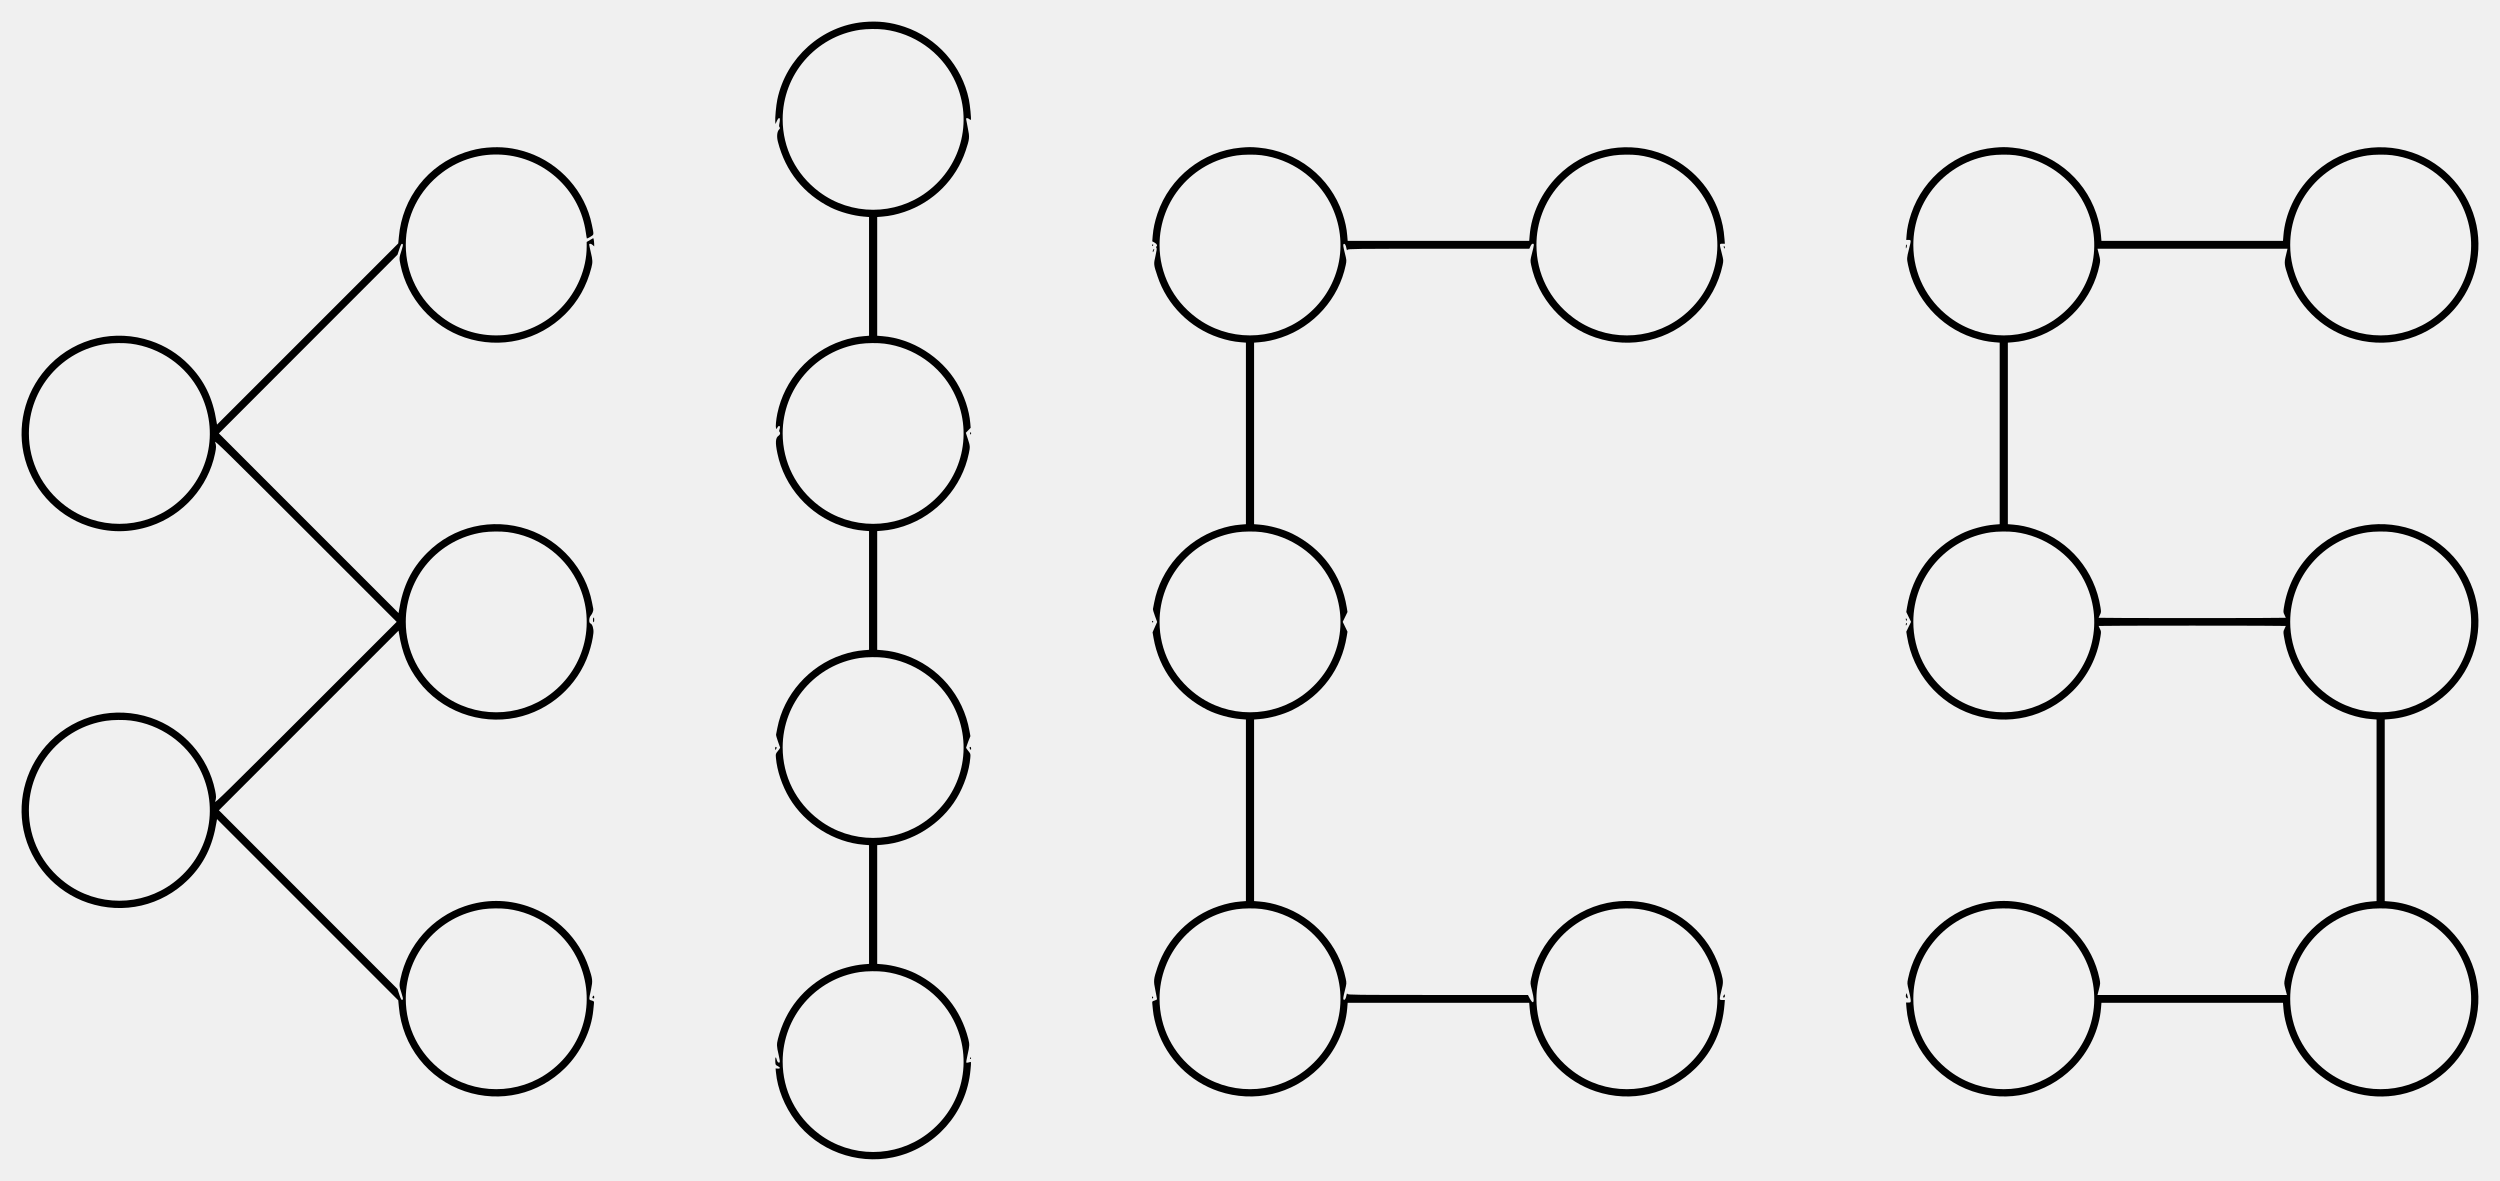
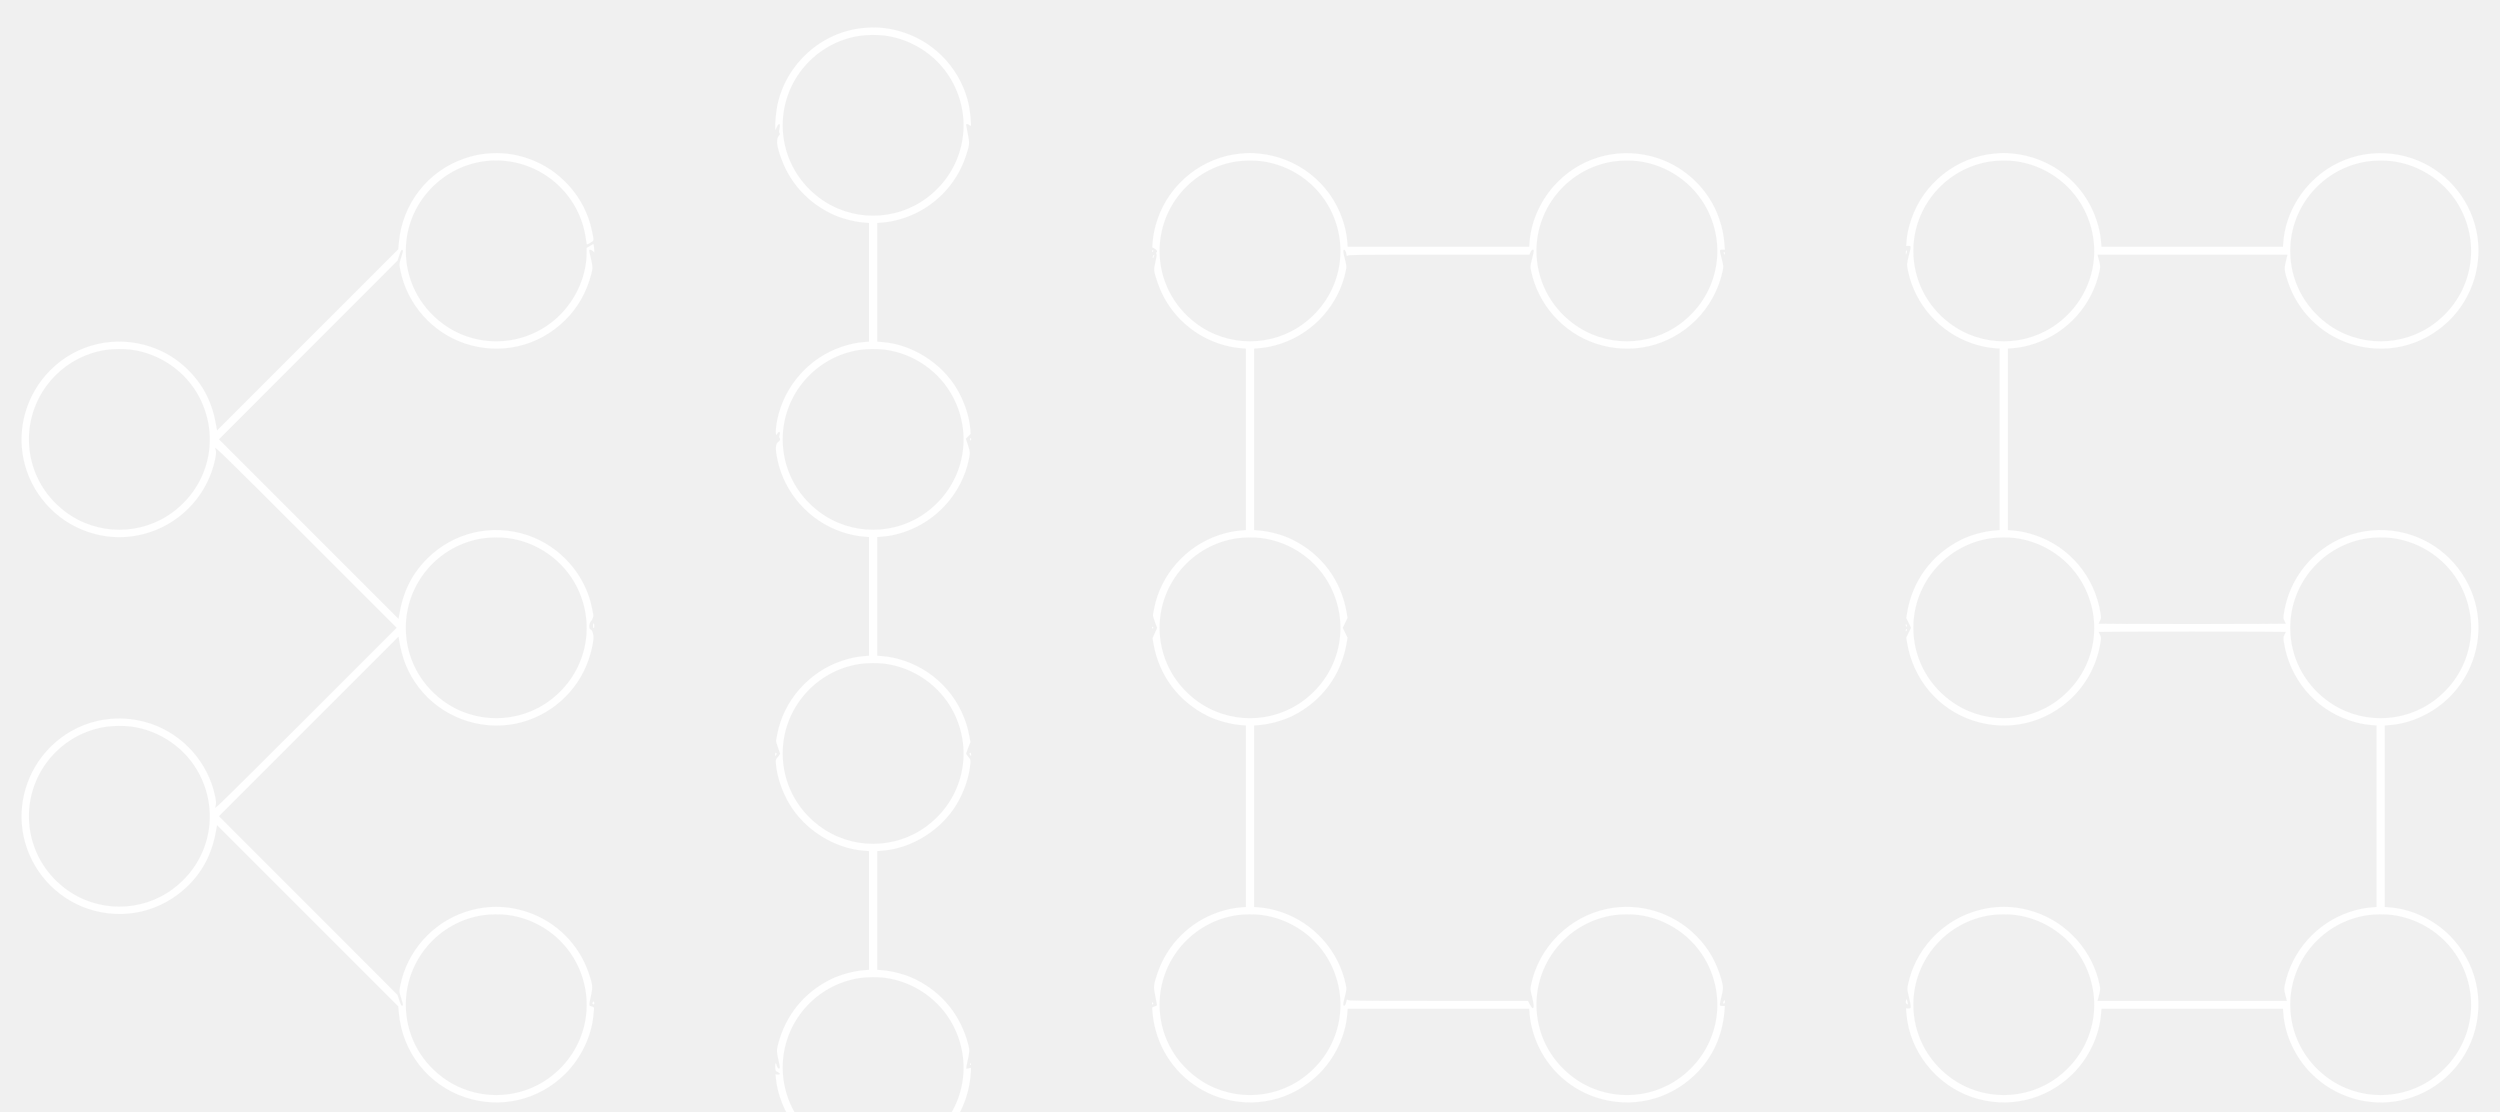
- <svg xmlns="http://www.w3.org/2000/svg" version="1.0" width="3980pt" height="1880pt" viewBox="0 0 3980 1880" preserveAspectRatio="xMidYMid meet">
-   <g transform="translate(0,1880) scale(0.1,-0.1)" fill="#000000" stroke="none">
+ <svg xmlns="http://www.w3.org/2000/svg" version="1.0" width="1980pt" height="880pt" viewBox="0 0 3980 1750" preserveAspectRatio="xMidYMid meet">
+   <g transform="translate(0,1880) scale(0.1,-0.1)" fill="#FFFFFF" stroke="white" fill-opacity="20" stroke-opacity="5">
    <path d="M13750 18449 c-670 -61 -1237 -570 -1375 -1234 -19 -92 -38 -295 -33 -352 l4 -38 21 48 c36 76 61 59 43 -29 -9 -43 -9 -58 1 -70 10 -12 8 -19 -10 -38 -31 -33 -38 -113 -16 -196 121 -470 411 -829 840 -1043 147 -73 362 -132 525 -145 l85 -7 0 -945 0 -945 -85 -7 c-113 -9 -222 -32 -350 -75 -519 -175 -913 -620 -1025 -1158 -20 -99 -30 -207 -21 -232 7 -16 9 -15 22 10 26 48 54 25 34 -28 -7 -19 -8 -31 0 -39 17 -17 11 -45 -14 -62 -51 -33 -56 -108 -20 -281 110 -535 506 -981 1024 -1156 128 -43 237 -66 350 -75 l85 -7 0 -945 0 -945 -85 -7 c-113 -9 -222 -32 -350 -75 -521 -176 -923 -632 -1025 -1164 -9 -46 -18 -93 -20 -103 -2 -10 12 -60 30 -110 19 -50 35 -95 35 -99 0 -5 -16 -29 -36 -53 -36 -44 -37 -46 -31 -112 17 -201 98 -441 215 -637 246 -413 713 -706 1182 -743 l85 -7 0 -945 0 -945 -85 -7 c-163 -13 -378 -72 -525 -145 -429 -214 -720 -575 -840 -1042 -22 -87 -21 -118 10 -249 19 -81 24 -117 16 -125 -15 -15 -38 7 -46 44 -12 56 -26 42 -23 -23 3 -61 4 -63 38 -79 46 -22 47 -45 1 -41 l-34 2 6 -62 c24 -261 138 -544 311 -773 356 -470 970 -700 1551 -580 671 139 1173 705 1235 1390 13 146 16 135 -25 122 -19 -6 -38 -7 -42 -4 -3 4 6 62 22 130 31 137 32 161 10 249 -120 466 -411 828 -840 1041 -147 73 -362 132 -525 145 l-85 7 0 945 0 945 85 7 c469 37 936 330 1182 743 117 196 198 436 215 637 6 66 5 68 -31 112 -20 24 -36 48 -36 53 0 4 16 48 34 96 l35 88 -15 82 c-98 564 -496 1028 -1034 1210 -128 43 -237 66 -350 75 l-85 7 0 945 0 945 85 7 c113 9 222 32 350 75 518 175 914 621 1024 1155 22 105 21 117 -16 230 l-32 98 38 39 39 40 -6 73 c-16 203 -96 444 -215 643 -246 413 -713 706 -1182 743 l-85 7 0 945 0 945 85 7 c113 9 222 32 350 75 457 154 819 516 973 973 63 189 66 212 34 364 -15 72 -27 137 -27 144 0 17 30 15 52 -5 10 -9 21 -14 24 -10 9 8 -13 233 -31 322 -112 538 -506 983 -1025 1158 -220 74 -420 97 -650 76z m331 -120 c468 -60 884 -351 1097 -766 325 -633 151 -1389 -419 -1817 -506 -381 -1212 -381 -1718 0 -369 277 -581 698 -581 1154 0 713 524 1320 1230 1425 108 16 283 18 391 4z m0 -5000 c468 -60 884 -351 1097 -766 325 -633 151 -1389 -419 -1817 -506 -381 -1212 -381 -1718 0 -369 277 -581 698 -581 1154 0 713 524 1320 1230 1425 108 16 283 18 391 4z m0 -5000 c468 -60 884 -351 1097 -766 325 -633 151 -1389 -419 -1817 -506 -381 -1212 -381 -1718 0 -369 277 -581 698 -581 1154 0 713 524 1320 1230 1425 108 16 283 18 391 4z m0 -5000 c468 -60 884 -351 1097 -766 325 -633 151 -1389 -419 -1817 -506 -381 -1212 -381 -1718 0 -369 277 -581 698 -581 1154 0 713 524 1320 1230 1425 108 16 283 18 391 4z" />
    <path d="M7750 16449 c-116 -10 -225 -34 -350 -76 -585 -197 -996 -722 -1050 -1343 l-10 -105 -1442 -1442 -1443 -1443 -8 47 c-60 379 -198 662 -445 910 -170 172 -373 299 -602 376 -567 191 -1184 46 -1602 -376 -369 -373 -528 -903 -423 -1412 112 -538 506 -983 1025 -1158 332 -112 668 -112 1000 0 518 175 914 621 1024 1155 20 96 20 124 1 179 -14 39 166 -138 1437 -1408 l1453 -1453 -1453 -1453 c-1271 -1270 -1451 -1447 -1437 -1408 19 55 19 83 -1 179 -110 534 -506 980 -1024 1155 -567 191 -1184 46 -1602 -376 -369 -373 -528 -903 -423 -1412 112 -538 506 -983 1025 -1158 565 -190 1173 -49 1597 371 247 244 389 534 450 915 l8 47 1443 -1443 1442 -1442 10 -105 c54 -621 465 -1146 1050 -1343 565 -190 1173 -49 1597 371 247 244 417 594 448 918 3 32 8 78 10 101 4 42 4 42 -36 55 -47 14 -47 3 -8 185 27 129 24 159 -38 343 -154 457 -516 819 -973 973 -332 112 -668 112 -1000 0 -518 -175 -914 -621 -1024 -1155 -22 -105 -21 -119 15 -226 21 -64 28 -97 21 -104 -18 -18 -30 0 -57 85 l-27 82 -1422 1423 -1421 1422 1430 1430 1430 1430 8 -47 c49 -309 141 -533 311 -758 356 -470 970 -700 1551 -580 538 112 983 506 1158 1025 38 113 64 225 74 321 7 68 -16 144 -47 154 -28 9 -25 92 5 125 26 29 45 81 40 107 -2 10 -11 56 -20 102 -102 532 -504 988 -1025 1164 -567 191 -1184 46 -1602 -376 -247 -248 -385 -531 -445 -910 l-8 -47 -1430 1430 -1430 1430 1421 1422 1422 1423 27 82 c27 85 39 103 57 85 7 -7 0 -40 -21 -104 -36 -107 -37 -121 -15 -226 110 -534 506 -980 1024 -1155 565 -190 1173 -49 1597 371 204 201 343 448 418 741 22 86 21 118 -9 243 -14 59 -26 115 -26 123 0 22 30 18 57 -7 l23 -21 -1 44 c-1 24 -4 54 -7 66 l-7 22 -52 -30 -53 -31 0 -72 c0 -352 -152 -715 -409 -980 -503 -518 -1315 -582 -1890 -150 -369 277 -581 698 -581 1154 0 456 212 877 581 1154 563 424 1353 372 1863 -123 229 -222 377 -512 422 -830 7 -51 15 -95 17 -98 3 -2 28 10 57 28 58 36 57 23 23 189 -106 528 -506 979 -1023 1153 -220 74 -420 97 -650 76z m-5669 -3120 c468 -60 884 -351 1097 -766 325 -633 151 -1389 -419 -1817 -506 -381 -1212 -381 -1718 0 -369 277 -581 698 -581 1154 0 713 524 1320 1230 1425 108 16 283 18 391 4z m6000 -3000 c468 -60 884 -351 1097 -766 325 -633 151 -1389 -419 -1817 -506 -381 -1212 -381 -1718 0 -369 277 -581 698 -581 1154 0 713 524 1320 1230 1425 108 16 283 18 391 4z m-6000 -3000 c468 -60 884 -351 1097 -766 325 -633 151 -1389 -419 -1817 -506 -381 -1212 -381 -1718 0 -369 277 -581 698 -581 1154 0 713 524 1320 1230 1425 108 16 283 18 391 4z m6000 -3000 c468 -60 884 -351 1097 -766 325 -633 151 -1389 -419 -1817 -506 -381 -1212 -381 -1718 0 -369 277 -581 698 -581 1154 0 713 524 1320 1230 1425 108 16 283 18 391 4z" />
    <path d="M19750 16449 c-602 -55 -1129 -473 -1323 -1049 -43 -128 -66 -236 -76 -353 l-7 -89 38 -21 c37 -21 49 -49 28 -62 -8 -5 -7 -11 0 -20 9 -11 5 -42 -15 -130 -31 -131 -30 -137 33 -325 151 -455 515 -819 972 -973 128 -43 237 -66 350 -75 l85 -7 0 -1445 0 -1445 -85 -7 c-113 -9 -222 -32 -350 -75 -521 -176 -923 -632 -1025 -1164 -9 -46 -18 -92 -20 -103 -2 -10 12 -61 32 -113 l35 -95 -37 -82 -36 -82 15 -89 c88 -505 398 -917 861 -1148 147 -73 362 -132 525 -145 l85 -7 0 -1445 0 -1445 -85 -7 c-113 -9 -222 -32 -350 -75 -457 -154 -819 -516 -973 -973 -63 -189 -66 -212 -34 -364 15 -72 27 -136 27 -142 0 -6 -18 -16 -40 -23 -39 -12 -39 -12 -35 -54 2 -23 7 -69 10 -101 9 -93 34 -201 72 -316 154 -457 516 -819 973 -973 565 -190 1173 -49 1597 371 256 253 424 608 451 952 l7 85 1445 0 1445 0 7 -85 c9 -113 32 -222 75 -350 154 -457 516 -819 973 -973 565 -190 1173 -49 1597 371 271 268 426 611 457 1010 l6 72 -40 0 c-37 0 -40 2 -40 28 0 15 11 70 25 122 31 119 31 154 2 260 -80 286 -205 506 -405 707 -367 371 -906 534 -1417 428 -601 -125 -1085 -607 -1209 -1205 -15 -74 -15 -76 14 -190 31 -125 35 -185 10 -185 -8 0 -28 26 -45 57 l-30 58 -1432 0 c-1327 0 -1433 1 -1441 17 -8 13 -11 8 -17 -24 -8 -53 -29 -83 -46 -66 -9 9 -5 39 19 135 31 123 31 124 16 198 -110 532 -507 979 -1024 1153 -128 43 -237 66 -350 75 l-85 7 0 1445 0 1445 85 7 c163 13 378 72 525 145 471 234 781 655 865 1172 l12 74 -38 79 -38 78 38 78 38 79 -12 74 c-84 517 -394 938 -865 1172 -147 73 -362 132 -525 145 l-85 7 0 1445 0 1445 85 7 c113 9 222 32 350 75 517 174 914 621 1024 1153 15 74 15 75 -16 198 -24 96 -28 126 -19 135 17 17 38 -13 46 -66 6 -32 9 -37 17 -24 8 16 115 17 1452 17 l1443 0 18 40 c12 26 25 40 37 40 24 0 23 -14 -12 -150 -29 -114 -29 -116 -14 -190 110 -532 507 -979 1024 -1153 565 -190 1173 -49 1597 371 213 210 367 493 427 782 15 74 15 76 -14 190 -39 152 -39 150 10 150 l40 0 -6 73 c-12 162 -35 271 -86 422 -152 444 -517 806 -968 958 -567 191 -1184 46 -1602 -376 -256 -258 -419 -605 -446 -947 l-7 -85 -1445 0 -1445 0 -7 85 c-9 113 -32 222 -75 350 -197 583 -721 994 -1338 1050 -114 11 -165 10 -285 -1z m331 -120 c468 -60 884 -351 1097 -766 325 -633 151 -1389 -419 -1817 -506 -381 -1212 -381 -1718 0 -369 277 -581 698 -581 1154 0 713 524 1320 1230 1425 108 16 283 18 391 4z m6000 0 c468 -60 884 -351 1097 -766 325 -633 151 -1389 -419 -1817 -506 -381 -1212 -381 -1718 0 -369 277 -581 698 -581 1154 0 713 524 1320 1230 1425 108 16 283 18 391 4z m-6000 -6000 c468 -60 884 -351 1097 -766 325 -633 151 -1389 -419 -1817 -506 -381 -1212 -381 -1718 0 -369 277 -581 698 -581 1154 0 713 524 1320 1230 1425 108 16 283 18 391 4z m0 -6000 c468 -60 884 -351 1097 -766 325 -633 151 -1389 -419 -1817 -506 -381 -1212 -381 -1718 0 -369 277 -581 698 -581 1154 0 713 524 1320 1230 1425 108 16 283 18 391 4z m6000 0 c468 -60 884 -351 1097 -766 325 -633 151 -1389 -419 -1817 -506 -381 -1212 -381 -1718 0 -369 277 -581 698 -581 1154 0 713 524 1320 1230 1425 108 16 283 18 391 4z" />
    <path d="M31750 16449 c-602 -55 -1129 -473 -1323 -1049 -43 -127 -67 -239 -74 -342 l-6 -78 37 0 c44 0 44 2 6 -150 -35 -138 -35 -146 -14 -248 110 -534 506 -980 1024 -1155 128 -43 237 -66 350 -75 l85 -7 0 -1445 0 -1445 -85 -7 c-163 -13 -378 -72 -525 -145 -471 -234 -781 -655 -865 -1172 l-12 -74 38 -79 38 -78 -38 -78 -38 -79 12 -74 c95 -584 491 -1057 1040 -1242 565 -190 1173 -49 1597 371 236 234 391 538 443 873 11 70 11 78 -9 117 -12 23 -21 44 -21 47 0 3 671 5 1490 5 820 0 1490 -2 1490 -5 0 -3 -9 -24 -21 -47 -20 -39 -20 -47 -9 -117 90 -581 490 -1059 1040 -1244 128 -43 237 -66 350 -75 l85 -7 0 -1445 0 -1445 -85 -7 c-113 -9 -222 -32 -350 -75 -517 -174 -914 -621 -1024 -1153 -15 -73 -14 -78 8 -168 l24 -92 -1508 0 -1508 0 24 92 c22 90 23 95 8 168 -110 532 -507 979 -1024 1153 -332 112 -668 112 -1000 0 -517 -174 -914 -621 -1024 -1153 -15 -74 -15 -76 13 -190 16 -63 29 -132 30 -153 0 -36 0 -37 -37 -37 l-38 0 7 -87 c49 -597 472 -1131 1049 -1326 565 -190 1173 -49 1597 371 256 253 424 608 451 952 l7 85 1445 0 1445 0 7 -85 c27 -344 195 -699 451 -952 373 -369 903 -528 1412 -423 538 112 983 506 1158 1025 190 565 49 1173 -371 1597 -253 256 -608 424 -952 451 l-85 7 0 1445 0 1445 85 7 c342 27 689 190 947 446 371 367 534 906 428 1417 -112 538 -506 983 -1025 1158 -567 191 -1184 46 -1602 -376 -236 -238 -386 -536 -438 -868 -11 -70 -11 -78 9 -117 12 -23 21 -44 21 -47 0 -3 -670 -5 -1490 -5 -819 0 -1490 2 -1490 5 0 3 9 24 21 47 20 39 20 47 9 117 -90 581 -490 1059 -1040 1244 -128 43 -237 66 -350 75 l-85 7 0 1445 0 1445 85 7 c113 9 222 32 350 75 517 174 914 621 1024 1153 15 73 14 78 -8 168 l-24 92 1513 0 1512 0 -25 -105 c-30 -121 -27 -149 35 -335 154 -457 516 -819 973 -973 565 -190 1173 -49 1597 371 371 367 534 906 428 1417 -112 538 -506 983 -1025 1158 -567 191 -1184 46 -1602 -376 -256 -258 -419 -605 -446 -947 l-7 -85 -1445 0 -1445 0 -7 85 c-9 113 -32 222 -75 350 -197 583 -721 994 -1338 1050 -114 11 -165 10 -285 -1z m331 -120 c468 -60 884 -351 1097 -766 325 -633 151 -1389 -419 -1817 -506 -381 -1212 -381 -1718 0 -369 277 -581 698 -581 1154 0 713 524 1320 1230 1425 108 16 283 18 391 4z m6000 0 c468 -60 884 -351 1097 -766 325 -633 151 -1389 -419 -1817 -506 -381 -1212 -381 -1718 0 -369 277 -581 698 -581 1154 0 713 524 1320 1230 1425 108 16 283 18 391 4z m-6000 -6000 c468 -60 884 -351 1097 -766 325 -633 151 -1389 -419 -1817 -506 -381 -1212 -381 -1718 0 -369 277 -581 698 -581 1154 0 713 524 1320 1230 1425 108 16 283 18 391 4z m6000 0 c468 -60 884 -351 1097 -766 325 -633 151 -1389 -419 -1817 -506 -381 -1212 -381 -1718 0 -369 277 -581 698 -581 1154 0 713 524 1320 1230 1425 108 16 283 18 391 4z m-6000 -6000 c468 -60 884 -351 1097 -766 325 -633 151 -1389 -419 -1817 -506 -381 -1212 -381 -1718 0 -369 277 -581 698 -581 1154 0 713 524 1320 1230 1425 108 16 283 18 391 4z m6000 0 c468 -60 884 -351 1097 -766 325 -633 151 -1389 -419 -1817 -506 -381 -1212 -381 -1718 0 -369 277 -581 698 -581 1154 0 713 524 1320 1230 1425 108 16 283 18 391 4z" />
    <path d="M18340 14894 c0 -8 5 -12 10 -9 6 3 10 10 10 16 0 5 -4 9 -10 9 -5 0 -10 -7 -10 -16z" />
    <path d="M30348 14904 c-5 -4 -8 -21 -7 -38 0 -30 0 -30 10 -7 11 27 8 57 -3 45z" />
    <path d="M27440 14873 c0 -5 5 -15 10 -23 8 -12 10 -11 10 8 0 12 -4 22 -10 22 -5 0 -10 -3 -10 -7z" />
    <path d="M18360 14825 c-6 -8 -10 -22 -8 -32 3 -13 7 -9 15 15 13 35 12 39 -7 17z" />
    <path d="M15444 11909 c-3 -6 -1 -16 5 -22 8 -8 11 -5 11 11 0 24 -5 28 -16 11z" />
    <path d="M9447 8963 c-11 -10 -8 -61 3 -68 6 -4 10 10 10 34 0 42 -2 46 -13 34z" />
    <path d="M30340 8943 c0 -13 5 -23 10 -23 13 0 13 11 0 30 -8 12 -10 11 -10 -7z" />
    <path d="M18340 8906 c0 -9 5 -16 10 -16 6 0 10 4 10 9 0 6 -4 13 -10 16 -5 3 -10 -1 -10 -9z" />
    <path d="M30340 8858 c0 -19 2 -20 10 -8 13 19 13 30 0 30 -5 0 -10 -10 -10 -22z" />
    <path d="M12340 6883 c1 -27 1 -27 15 -9 14 19 12 36 -6 36 -5 0 -9 -12 -9 -27z" />
    <path d="M15436 6901 c-3 -4 1 -17 9 -27 14 -18 14 -18 15 9 0 26 -13 36 -24 18z" />
    <path d="M30347 2976 c-12 -31 -8 -55 12 -66 20 -10 20 -10 -3 74 -1 6 -5 2 -9 -8z" />
    <path d="M27440 2951 c-13 -26 -13 -31 5 -31 9 0 15 9 15 25 0 30 -6 32 -20 6z" />
    <path d="M9436 2934 c-8 -21 -8 -21 9 -28 11 -4 15 1 15 19 0 28 -15 33 -24 9z" />
    <path d="M18340 2920 c0 -19 3 -21 12 -12 9 9 9 15 0 24 -9 9 -12 7 -12 -12z" />
    <path d="M15446 1961 c-4 -7 -5 -15 -2 -18 9 -9 19 4 14 18 -4 11 -6 11 -12 0z" />
  </g>
</svg>
